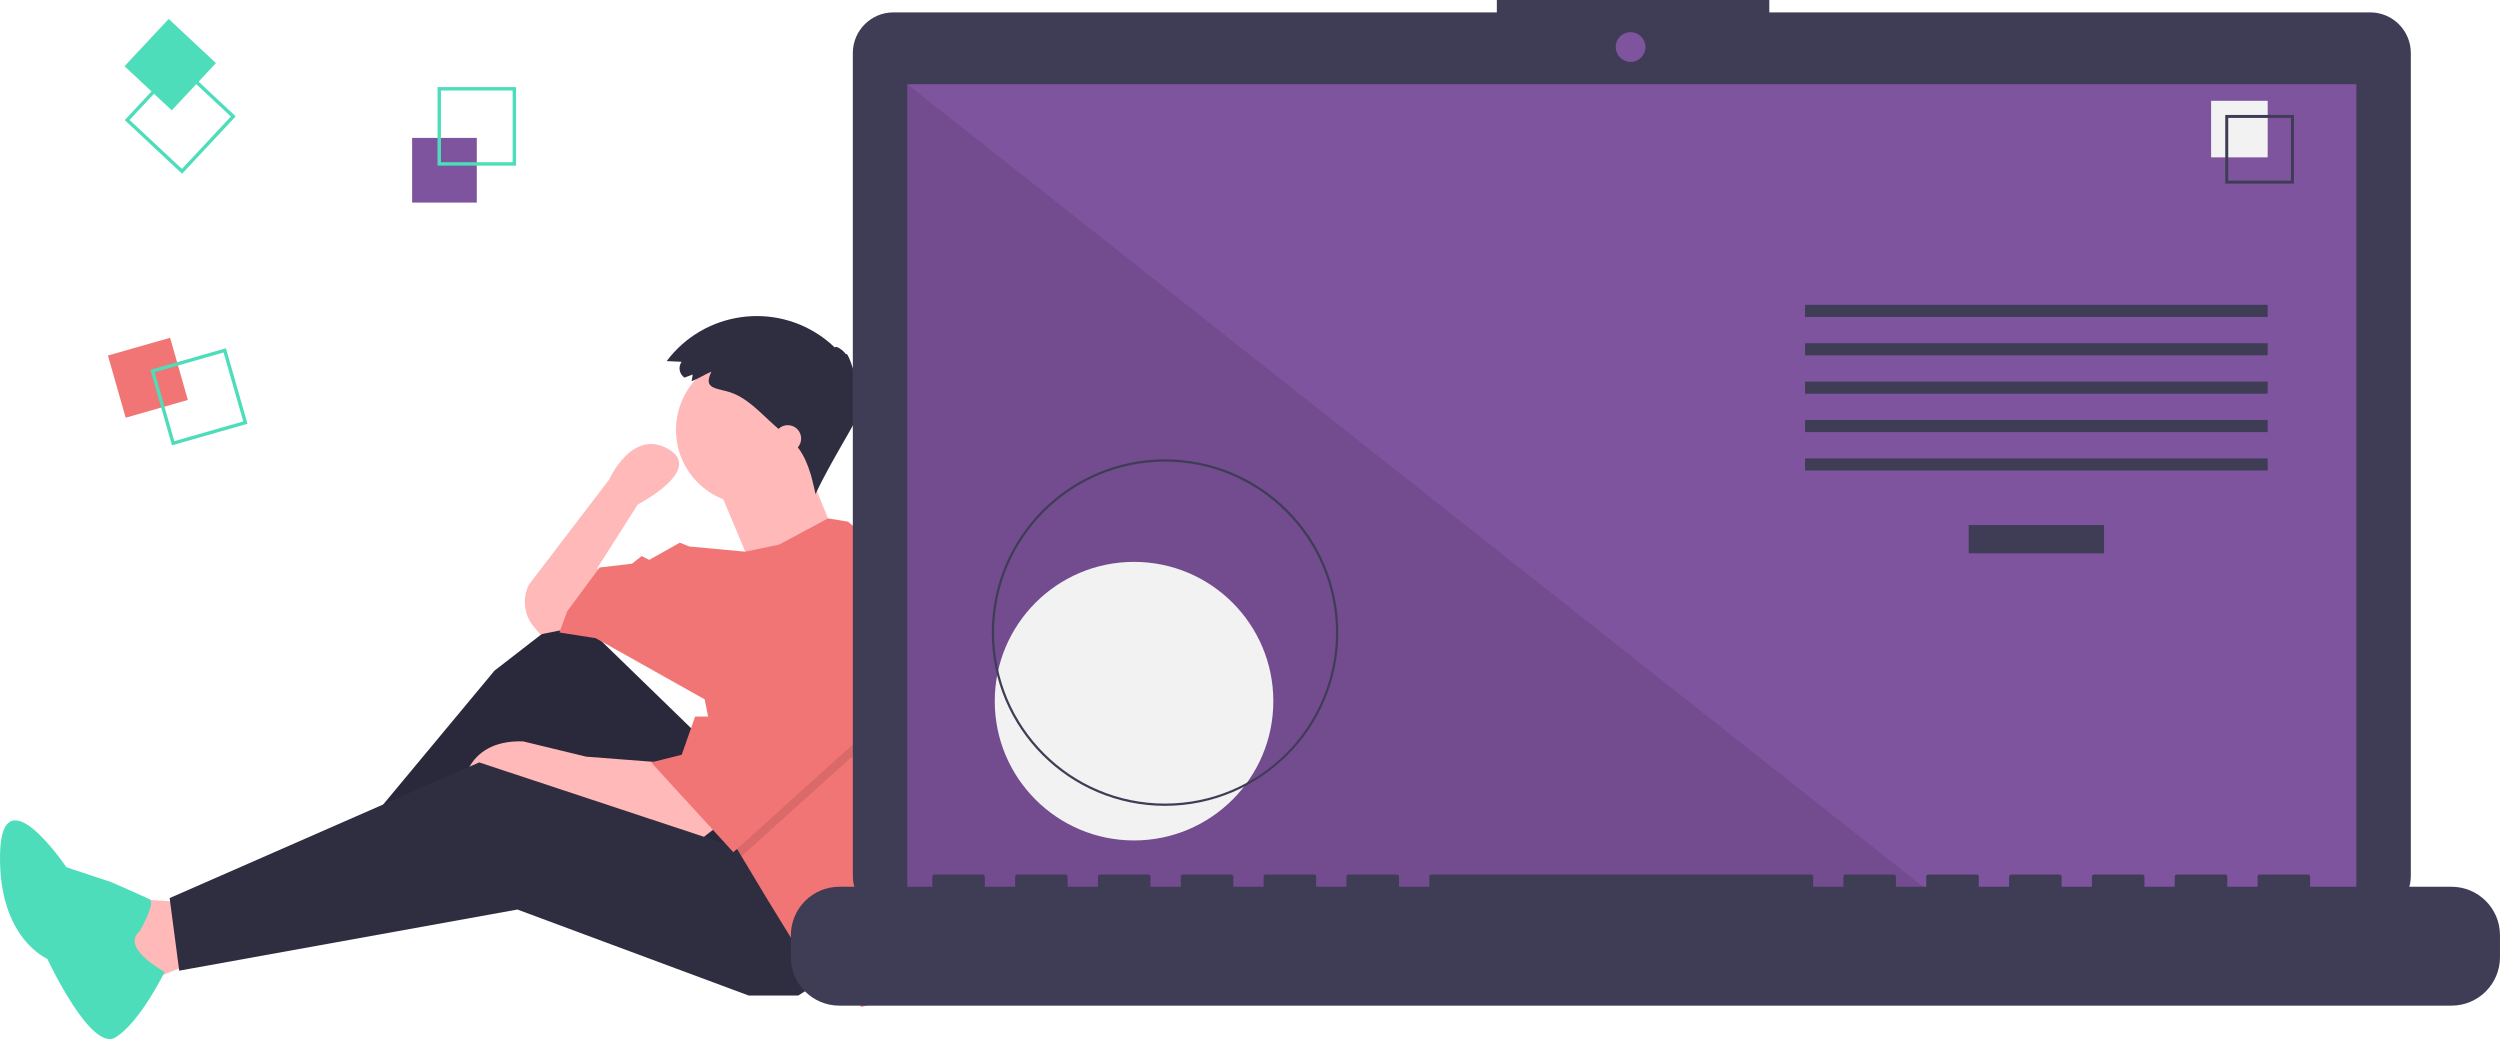
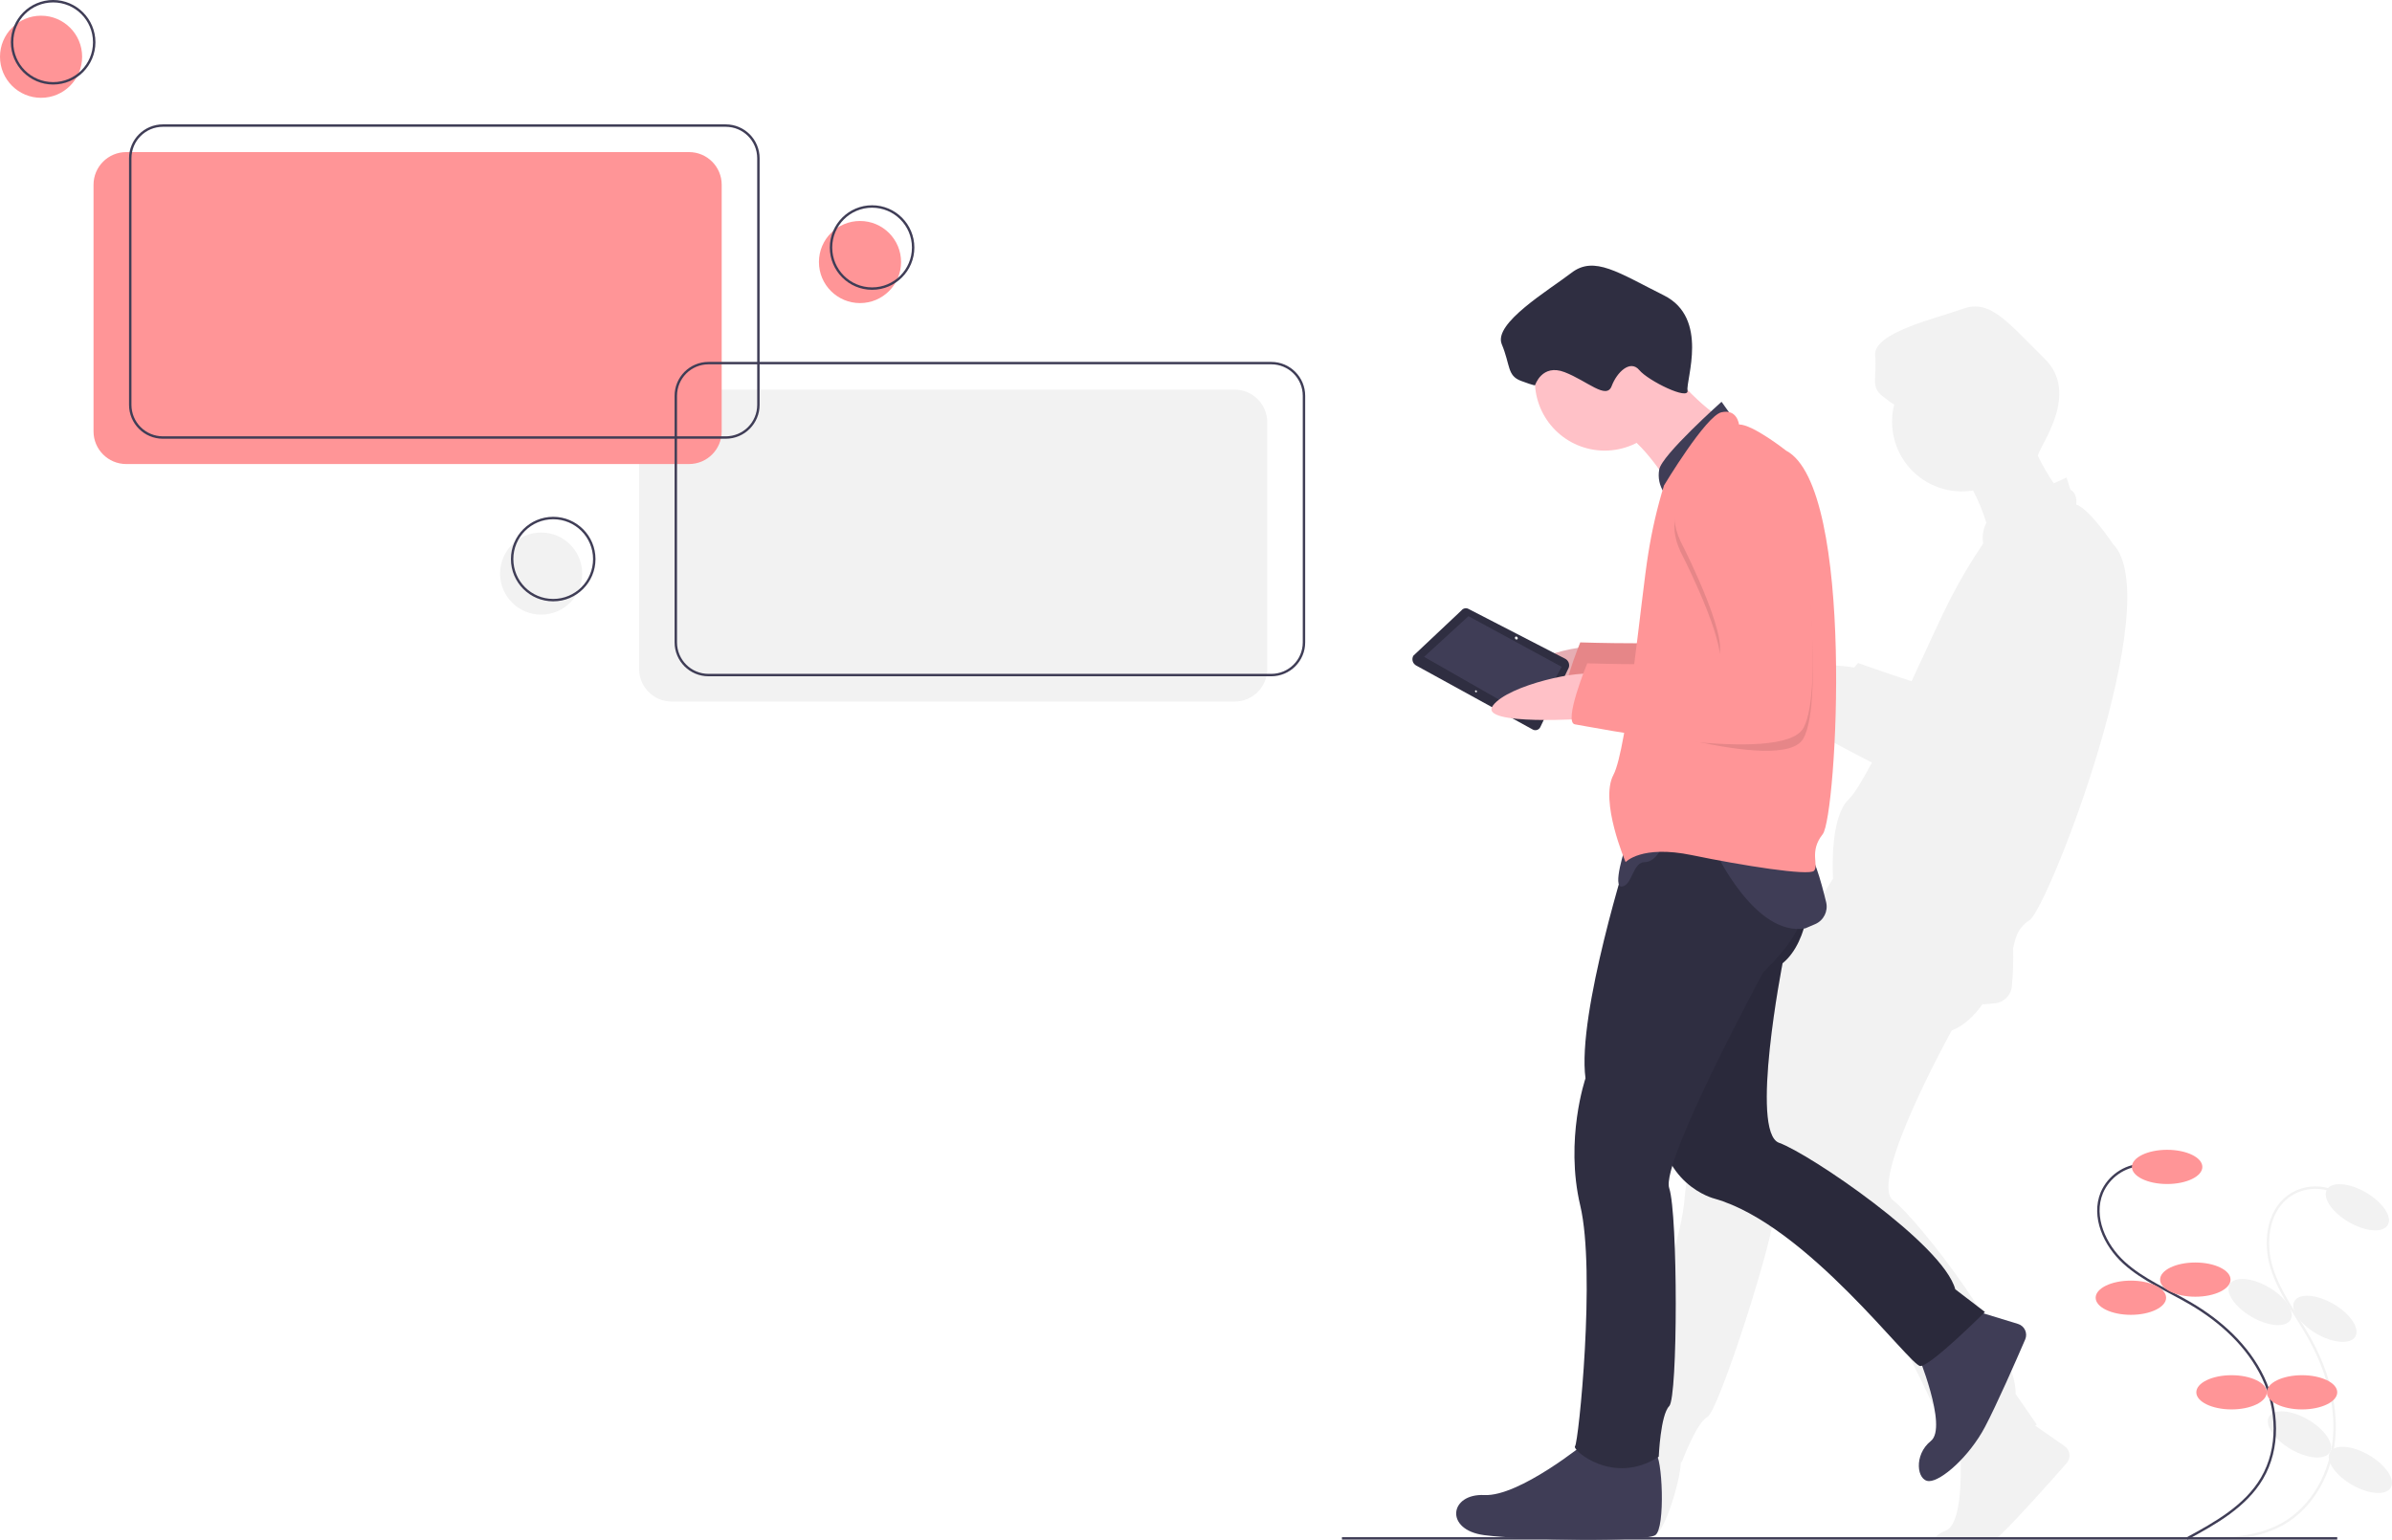
- <svg xmlns="http://www.w3.org/2000/svg" version="1.1" id="e189b3b9-b88e-4ad6-86fc-a3cf637fca9f" x="0px" y="0px" width="1082.439px" height="449.881px" viewBox="0 0 1082.439 449.881" enable-background="new 0 0 1082.439 449.881" xml:space="preserve">
-   <polygon fill="#FFB9B9" points="77.591,390.495 52.772,388.84 61.045,426.069 89.173,414.487 " />
-   <polygon fill="#2F2E41" points="305.1,321.001 247.189,264.744 214.096,290.391 148.739,368.985 156.185,380.567 235.606,326.792   289.381,397.113 340.674,371.467 " />
-   <polygon opacity="0.1" enable-background="new    " points="305.1,321.001 247.189,264.744 214.096,290.391 148.739,368.985   156.185,380.567 235.606,326.792 289.381,397.113 340.674,371.467 " />
-   <path fill="#FFB9B9" d="M310.064,358.23l-7.446,5.791l-60.393-20.683l-14.064-5.791l-28.128,5.791c0,0,0-23.165,26.474-22.337  l27.301,6.618l32.265,2.482L310.064,358.23z" />
-   <polygon fill="#2F2E41" points="363.839,419.451 345.638,431.033 324.128,431.033 224.024,393.804 77.591,420.278 73.454,388.84   207.478,330.102 324.956,368.985 " />
-   <path fill="#FFB9B9" d="M246.361,272.19l-12.41,2.482l-2.704-3.155c-4.377-5.107-5.268-12.339-2.26-18.355l0,0l34.747-45.502  c0,0,9.928-22.337,25.646-13.237s-13.237,23.992-13.237,23.992l-17.373,27.301l1.655,14.064L246.361,272.19z" />
-   <circle fill="#FFB9B9" cx="324.956" cy="186.15" r="32.265" />
-   <path fill="#FFB9B9" d="M310.478,209.728l14.892,35.574l35.574-14.892c0,0-11.582-28.128-11.582-28.956  S310.478,209.728,310.478,209.728z" />
-   <path fill="#F27576" d="M408.439,314.97c0,19.472-3.069,38.823-9.092,57.341l-2.416,7.429l-11.582,52.948l-12.41,3.309l-9.1-11.582  l-18.201-13.237l-13.237-21.51l-11.351-18.912l-3.541-5.907L305.1,302.8l-47.156-26.474l-15.719-2.482l3.309-9.1l14.064-19.028  l14.064-1.655l4.137-3.309l3.309,1.655l13.237-7.446l4.137,1.655l24.19,2.25l14.693-3.078l21.129-11.342l8.654,1.415l29.783,24.819  C404.545,271.259,408.441,293.028,408.439,314.97z" />
-   <path fill="#4DDDBA" d="M60.39,403.305c0,0,7.41-12.559,4.28-14.025c-3.13-1.466-16.422-7.311-16.422-7.311l-19.492-6.46  c0,0-28.126-41.801-28.743-5.45s20.479,45.089,20.479,45.089s18.816,40.493,29.474,34.036s21.323-28.376,21.323-28.376  S52.07,410.476,60.39,403.305z" />
-   <polygon opacity="0.1" enable-background="new    " points="399.413,307.764 367.975,328.447 321.051,370.755 317.51,364.848   307.582,315.21 310.064,315.21 335.711,268.054 " />
-   <polygon fill="#F27576" points="335.711,263.09 310.064,310.246 300.964,310.246 295.173,326.792 281.936,330.102 317.51,368.985   367.975,323.483 399.413,302.8 " />
-   <path fill="#2F2E41" d="M299.86,162.16l-3.496,1.345c-2.232-1.511-2.816-4.545-1.305-6.777c0.019-0.028,0.038-0.055,0.057-0.083  l-6.46-0.302c16.177-21.545,46.756-25.896,68.3-9.72c1.585,1.19,3.096,2.476,4.525,3.85c0.294-1.013,3.5,0.958,4.809,2.956  c0.44-1.648,3.446,6.32,4.509,11.952c0.492-1.875,2.385,1.152,0.727,4.057c1.051-0.154,1.525,2.535,0.712,4.032  c1.149-0.54,0.956,2.669-0.291,4.813c1.64-0.146-12.935,22.476-18.837,35.696c-1.714-7.873-3.64-16.164-9.166-22.029  c-0.939-0.997-1.968-1.905-2.995-2.811l-5.554-4.902c-6.458-5.7-12.332-12.736-20.935-14.866c-5.912-1.464-9.651-1.795-6.429-8.457  c-2.911,1.215-5.629,3.021-8.566,4.15C299.507,164.133,299.917,163.091,299.86,162.16z" />
-   <circle fill="#FFB9B9" cx="341.088" cy="189.873" r="5.791" />
-   <rect x="178.439" y="59.71" fill="#7E549E" width="28" height="28" />
-   <path fill="#4DDDBA" d="M223.439,71.71h-34v-34h34V71.71z M190.917,70.232h31.043V39.188h-31.043V70.232z" />
-   <rect x="50.028" y="149.557" transform="matrix(-0.2746 -0.9616 0.9616 -0.2746 -75.6624 270.0332)" fill="#F27576" width="28" height="28" />
-   <path fill="#4DDDBA" d="M74.463,192.817l-9.336-32.693l32.693-9.336l9.336,32.693L74.463,192.817z M66.955,161.139l8.524,29.85  l29.85-8.524l-8.524-29.85L66.955,161.139z" />
-   <rect x="59.706" y="13.989" transform="matrix(0.6828 -0.7306 0.7306 0.6828 2.9306 62.7283)" fill="#4DDDBA" width="28" height="28" />
-   <path fill="#4DDDBA" d="M54.001,52.004l23.215-24.841l24.841,23.215L78.841,75.219L54.001,52.004z M77.286,29.252L56.09,51.933  l22.681,21.196l21.196-22.681L77.286,29.252z" />
-   <path fill="#3F3D56" d="M1026.232,5.362h-260.17V0H648.091v5.362H386.849c-9.719,0-17.599,7.879-17.599,17.598v0v356.252  c0,9.719,7.879,17.599,17.599,17.599h639.383c9.719,0,17.599-7.879,17.599-17.599V22.961  C1043.83,13.241,1035.951,5.362,1026.232,5.362L1026.232,5.362z" />
-   <rect x="392.845" y="36.464" fill="#7E549E" width="627.391" height="353.913" />
-   <circle fill="#7E549E" cx="706.004" cy="20.377" r="6.435" />
-   <polygon opacity="0.1" enable-background="new    " points="840.813,390.377 392.845,390.377 392.845,36.464 " />
-   <circle fill="#F2F2F2" cx="491.013" cy="303.587" r="60.307" />
-   <path fill="#3F3D56" d="M504.438,348.913c-41.43,0-75.016-33.586-75.016-75.016s33.586-75.016,75.016-75.016  s75.016,33.586,75.016,75.016C579.407,315.308,545.848,348.866,504.438,348.913z M504.438,199.862  c-40.888,0-74.035,33.147-74.035,74.035c0,40.888,33.147,74.035,74.035,74.035c40.888,0,74.035-33.147,74.035-74.035  C578.427,233.028,545.307,199.908,504.438,199.862L504.438,199.862z" />
-   <rect x="852.392" y="227.332" fill="#3F3D56" width="58.605" height="12.246" />
-   <rect x="781.541" y="131.989" fill="#3F3D56" width="200.307" height="5.248" />
-   <rect x="781.541" y="148.608" fill="#3F3D56" width="200.307" height="5.248" />
-   <rect x="781.541" y="165.228" fill="#3F3D56" width="200.307" height="5.248" />
-   <rect x="781.541" y="181.847" fill="#3F3D56" width="200.307" height="5.248" />
-   <rect x="781.541" y="198.467" fill="#3F3D56" width="200.307" height="5.248" />
-   <rect x="957.356" y="43.644" fill="#F2F2F2" width="24.492" height="24.492" />
-   <path fill="#3F3D56" d="M993.219,79.507h-29.74v-29.74h29.74V79.507z M964.772,78.214h27.154V51.06h-27.154L964.772,78.214z" />
-   <path fill="#3F3D56" d="M1061.446,383.942h-61.229v-4.412c0-0.483-0.392-0.875-0.875-0.875h0h-20.993  c-0.483,0-0.875,0.392-0.875,0.875v0v4.412h-13.12v-4.412c0-0.483-0.392-0.875-0.875-0.875l0,0h-20.993  c-0.483,0-0.875,0.392-0.875,0.875l0,0v4.412h-13.121v-4.412c0-0.483-0.392-0.875-0.875-0.875l0,0h-20.993  c-0.483,0-0.875,0.392-0.875,0.875l0,0v4.412h-13.121v-4.412c0-0.483-0.392-0.875-0.875-0.875l0,0H870.76  c-0.483,0-0.875,0.392-0.875,0.875v0v4.412h-13.121v-4.412c0-0.483-0.392-0.875-0.875-0.875l0,0h-20.993  c-0.483,0-0.875,0.392-0.875,0.875l0,0v4.412h-13.121v-4.412c0-0.483-0.392-0.875-0.875-0.875l0,0h-20.993  c-0.483,0-0.875,0.392-0.875,0.875l0,0v4.412h-13.121v-4.412c0-0.483-0.392-0.875-0.875-0.875l0,0H619.72  c-0.483,0-0.875,0.392-0.875,0.875l0,0v4.412h-13.121v-4.412c0-0.483-0.392-0.875-0.875-0.875l0,0h-20.993  c-0.483,0-0.875,0.392-0.875,0.875l0,0v4.412h-13.121v-4.412c0-0.483-0.392-0.875-0.875-0.875h0h-20.993  c-0.483,0-0.875,0.392-0.875,0.875l0,0v4.412h-13.121v-4.412c0-0.483-0.392-0.875-0.875-0.875l0,0h-20.993  c-0.483,0-0.875,0.392-0.875,0.875l0,0v4.412h-13.121v-4.412c0-0.483-0.392-0.875-0.875-0.875l0,0h-20.993  c-0.483,0-0.875,0.392-0.875,0.875l0,0v4.412h-13.121v-4.412c0-0.483-0.392-0.875-0.875-0.875l0,0h-20.993  c-0.483,0-0.875,0.392-0.875,0.875v0v4.412h-13.121v-4.412c0-0.483-0.392-0.875-0.875-0.875h0h-20.993  c-0.483,0-0.875,0.392-0.875,0.875l0,0v4.412h-40.236c-11.594,0-20.993,9.399-20.993,20.993v9.492  c0,11.594,9.399,20.993,20.993,20.993h698.014c11.594,0,20.993-9.399,20.993-20.993v-9.492  C1082.439,393.341,1073.04,383.942,1061.446,383.942z" />
+ <svg xmlns="http://www.w3.org/2000/svg" id="bdc9873c-1fd3-471e-a0c2-9fe0be805663" data-name="Layer 1" width="990.17" height="637.668" viewBox="0 0 990.17 637.668">
+   <path d="M931.443,767.968q.988-.872,1.934-1.789c7.421-7.209,20.728-22.198,27.034-29.375a4.753,4.753,0,0,0-.853-7.037l-12.247-8.551c.473-.239.738-.374.738-.374l-8.788-12.709c.971-19.416-40.362-72.253-50.705-80.154s24.271-70.308,24.271-70.308c5.263-2.037,9.519-6.364,12.778-10.951.199.036.396.074.598.103l4.43-.408a7.87,7.87,0,0,0,7.128-7.228,141.257,141.257,0,0,0,.491-15.716c.902-2.718.921-7.625,6.824-11.519,7.718-5.091,57.29-132.473,34.481-155.791,0,0-9.717-14.528-15.212-16.306,0,0,.87-4.254-2.397-6.167l-1.582-4.986s-2.124.937-5.286,2.406a91.472,91.472,0,0,1-6.614-11.416c1.096-4.76,17.547-25.73,2.793-40.228-14.97-14.71-22.364-24.691-33.517-20.712s-37.358,9.917-36.591,19.272c.767,9.355-1.941,13.031,2.888,16.871,4.828,3.839,4.996,3.522,4.996,3.522l0-.001a28.871,28.871,0,0,0,32.639,35.647,80.367,80.367,0,0,1,5.512,13.389,13.339,13.339,0,0,0-1.33,8.547A221.704,221.704,0,0,0,912.175,379.128c-3.271,6.312-9.322,19.677-15.952,33.918-11.645-3.756-22.175-7.555-22.175-7.555s-.61.719-1.569,1.9a67.113,67.113,0,0,0-9.977-.938l-28.114-28.312a2.326,2.326,0,0,0-3.08-.384l-24.707,11.71a2.955,2.955,0,0,0-.06,4.281l24.479,25.987c-1.921,2.061,1.349,4.58,6.63,7.039l6.431,6.827a2.285,2.285,0,0,0,3.502.092l2.179-2.297c3.978,1.31,7.917,2.47,11.102,3.363-.234,1.145-.068,1.986.674,2.349,1.348.659,8.504,4.64,18.267,9.615-3.909,7.363-7.305,12.978-9.602,15.196-7.033,6.791-6.863,25.528-6.503,32.878-2.242,3.359-5.382,8.508-5.312,10.906-12.398,18.465-34.443,53.284-37.856,72.184,0,0-16.024,21.375-18.289,49.478s-30.92,93.199-32.739,94.128c-.276.141-.233.721.106,1.575-9.468,3.276,15.144,45.098,20.154,43.684,4.355-1.229,10.937-23.512,10.927-30.359.151-.039.298-.066.45-.108,0,0,6.022-16.264,10.568-18.587s27.888-74.45,27.788-85.865c-.015-1.751,1.501-4.691,4.071-8.408a31.479,31.479,0,0,0,12.455,18.309c33.072,22.086,55.594,90.842,59.715,92.176a2.458,2.458,0,0,0,.734.077c.351,9.806.157,28.4-6.172,30.795a13.221,13.221,0,0,0-5.005,3.348" transform="translate(-104.9151 -130.9659)" fill="#f2f2f2" />
+   <path d="M1072.089,624.808a19.152,19.152,0,0,0-20.075,1.661c-8.59,6.543-9.899,19.346-6.669,29.65s9.992,19.058,15.285,28.469c7.11,12.642,11.689,27.107,10.509,41.563s-8.765,28.794-21.415,35.89c-11.741,6.586-25.964,6.335-39.419,5.906" transform="translate(-104.9151 -130.9659)" fill="none" stroke="#f2f2f2" stroke-miterlimit="10" />
+   <ellipse cx="1080.738" cy="630.853" rx="7.083" ry="14.583" transform="translate(-113.3692 1116.029) rotate(-59.76946)" fill="#f2f2f2" />
+   <ellipse cx="1067.322" cy="677.047" rx="7.083" ry="14.583" transform="translate(-159.9425 1127.374) rotate(-59.76946)" fill="#f2f2f2" />
+   <ellipse cx="1040.506" cy="670.101" rx="7.083" ry="14.583" transform="translate(-167.2558 1100.756) rotate(-59.76946)" fill="#f2f2f2" />
+   <ellipse cx="1056.786" cy="724.92" rx="7.083" ry="14.583" transform="translate(-206.5358 1142.041) rotate(-59.76946)" fill="#f2f2f2" />
+   <ellipse cx="1081.986" cy="739.605" rx="7.083" ry="14.583" transform="translate(-206.7112 1171.106) rotate(-59.76946)" fill="#f2f2f2" />
+   <path d="M991.482,613.28A19.152,19.152,0,0,0,974.974,624.822c-4.128,9.978,1.187,21.699,9.166,28.975s18.228,11.435,27.54,16.902c12.508,7.343,23.747,17.536,30.006,30.62s6.924,29.292-.432,41.792c-6.828,11.602-19.244,18.546-31.085,24.95" transform="translate(-104.9151 -130.9659)" fill="none" stroke="#3f3d56" stroke-miterlimit="10" />
+   <ellipse cx="897.083" cy="483.183" rx="14.583" ry="7.083" fill="#ff9597" />
+   <ellipse cx="908.75" cy="529.85" rx="14.583" ry="7.083" fill="#ff9597" />
+   <ellipse cx="882.083" cy="537.35" rx="14.583" ry="7.083" fill="#ff9597" />
+   <ellipse cx="923.75" cy="576.516" rx="14.583" ry="7.083" fill="#ff9597" />
+   <ellipse cx="952.917" cy="576.516" rx="14.583" ry="7.083" fill="#ff9597" />
+   <line x1="555.5" y1="637" x2="967.5" y2="637" fill="none" stroke="#3f3d56" stroke-miterlimit="10" />
+   <path d="M762.106,417.556s-45.825,7.241-40.193-1.896,35.62-18.266,41.119-16.36S762.106,417.556,762.106,417.556Z" transform="translate(-104.9151 -130.9659)" fill="#ffc1c7" />
+   <path d="M762.106,417.556s-45.825,7.241-40.193-1.896,35.62-18.266,41.119-16.36S762.106,417.556,762.106,417.556Z" transform="translate(-104.9151 -130.9659)" opacity="0.1" />
+   <path d="M814.66,315.382s-29.602,7.942-15.884,33.212c0,0,22.382,44.042,12.996,46.93s-52.706,1.444-52.706,1.444-10.108,24.548-5.054,25.27,85.917,17.328,94.581,1.444,0-84.473,0-84.473S836.32,305.274,814.66,315.382Z" transform="translate(-104.9151 -130.9659)" fill="#ff9597" />
+   <path d="M814.66,315.382s-29.602,7.942-15.884,33.212c0,0,22.382,44.042,12.996,46.93s-52.706,1.444-52.706,1.444-10.108,24.548-5.054,25.27,85.917,17.328,94.581,1.444,0-84.473,0-84.473S836.32,305.274,814.66,315.382Z" transform="translate(-104.9151 -130.9659)" opacity="0.1" />
+   <path d="M898.412,690.82s12.996,31.046,5.776,36.822-5.776,16.606-.722,16.606,16.606-10.108,23.104-22.382c4.841-9.143,12.886-27.502,16.676-36.272a4.753,4.753,0,0,0-2.978-6.432l-20.918-6.392Z" transform="translate(-104.9151 -130.9659)" fill="#3f3d56" />
+   <path d="M761.232,728.364s-27.436,22.382-41.876,21.66-16.606,14.44,0,16.606,66.424,2.888,70.756,0,2.888-33.212,0-33.934S761.232,728.364,761.232,728.364Z" transform="translate(-104.9151 -130.9659)" fill="#3f3d56" />
+   <path d="M854.37,498.047s0,22.382-11.552,31.768c0,0-13.718,70.034-1.444,74.366s67.868,41.876,72.922,60.648l12.274,9.386s-22.382,22.382-26.714,22.382-46.93-58.482-85.195-69.312c0,0-23.826-5.776-23.104-36.822S820.436,477.109,820.436,477.109h32.49Z" transform="translate(-104.9151 -130.9659)" fill="#2f2e41" />
+   <path d="M854.37,498.047s0,22.382-11.552,31.768c0,0-13.718,70.034-1.444,74.366s67.868,41.876,72.922,60.648l12.274,9.386s-22.382,22.382-26.714,22.382-46.93-58.482-85.195-69.312c0,0-23.826-5.776-23.104-36.822S820.436,477.109,820.436,477.109h32.49Z" transform="translate(-104.9151 -130.9659)" opacity="0.1" />
+   <path d="M779.282,482.885s-21.66,67.868-18.05,94.581c0,0-8.664,25.27-2.166,52.706s-.722,98.191-2.166,99.635,15.884,16.606,34.656,4.332c0,0,.722-17.328,4.332-20.938s3.61-79.42,0-90.249,38.988-89.527,38.988-89.527,23.104-20.938,14.44-31.768.722-32.49.722-32.49l-65.702,4.332Z" transform="translate(-104.9151 -130.9659)" fill="#2f2e41" />
+   <circle cx="664.259" cy="157.702" r="28.88" fill="#ffc1c7" />
+   <path d="M787.946,275.672S811.05,302.386,816.826,303.108s-18.772,31.768-18.772,31.768-13.718-23.104-23.104-25.27S787.946,275.672,787.946,275.672Z" transform="translate(-104.9151 -130.9659)" fill="#ffc1c7" />
+   <path d="M821.158,302.386l-3.61-5.054s-24.876,22.176-25.795,28.055a12.736,12.736,0,0,0,1.969,9.489l14.44-6.498L815.382,313.938Z" transform="translate(-104.9151 -130.9659)" fill="#3f3d56" />
+   <path d="M777.838,481.441s-5.776,17.328-1.444,16.606,4.332-10.108,9.386-10.108,7.942-7.942,7.942-7.942Z" transform="translate(-104.9151 -130.9659)" fill="#3f3d56" />
+   <path d="M814.66,482.885s16.606,36.1,37.544,32.49l4.089-1.752a7.871,7.871,0,0,0,4.557-9.072c-1.995-8.315-5.663-21.666-8.645-21.666Z" transform="translate(-104.9151 -130.9659)" fill="#3f3d56" />
+   <path d="M740.357,290.481s2.826-9.033,12.212-5.423,17.328,11.552,19.494,5.776,7.709-11.09,11.435-6.628,20.693,12.765,19.971,8.433,9.025-29.963-9.747-39.349-28.88-16.606-38.266-9.386-32.49,20.938-28.88,29.602,2.166,12.996,7.942,15.162S740.357,290.481,740.357,290.481Z" transform="translate(-104.9151 -130.9659)" fill="#2f2e41" />
+   <path d="M824.768,306.718s-.722-6.498-7.22-5.054-23.826,30.324-23.826,30.324a204.243,204.243,0,0,0-6.498,28.158c-2.888,17.328-8.664,80.864-14.44,91.693s5.054,36.1,5.054,36.1,6.498-7.22,27.436-2.888,48.374,8.664,50.54,6.498-2.166-7.942,3.61-15.162,13.718-143.677-15.162-158.839C844.262,317.548,830.544,306.718,824.768,306.718Z" transform="translate(-104.9151 -130.9659)" fill="#ff9597" />
+   <path d="M817.548,328.378s-29.602,7.942-15.884,33.212c0,0,22.382,44.042,12.996,46.93s-52.706,1.444-52.706,1.444-4.693,15.523.361,16.245,80.503,26.353,89.166,10.469,0-84.473,0-84.473S839.208,318.27,817.548,328.378Z" transform="translate(-104.9151 -130.9659)" opacity="0.1" />
+   <path d="M691.223,406.581,739.21,432.94a2.285,2.285,0,0,0,3.36-.991l11.755-24.572a3.067,3.067,0,0,0-1.572-3.683l-39.841-20.536a2.326,2.326,0,0,0-3.048.583l-19.901,18.749A2.955,2.955,0,0,0,691.223,406.581Z" transform="translate(-104.9151 -130.9659)" fill="#2f2e41" />
+   <polygon points="589.51 271.985 634.498 297.699 646.469 276.122 607.876 255.135 589.51 271.985" fill="#3f3d56" />
+   <ellipse cx="732.604" cy="395.157" rx="0.565" ry="0.662" transform="translate(-187.9827 430.1369) rotate(-39.84152)" fill="#f2f2f2" />
+   <ellipse cx="715.901" cy="417.232" rx="0.376" ry="0.442" transform="translate(-206.0033 424.561) rotate(-39.84152)" fill="#f2f2f2" />
+   <path d="M762.777,428.497s-46.28,3.244-39.878-5.371,37.068-15.112,42.382-12.736S762.777,428.497,762.777,428.497Z" transform="translate(-104.9151 -130.9659)" fill="#ffc1c7" />
+   <path d="M817.548,324.046s-29.602,7.942-15.884,33.212c0,0,22.382,44.042,12.996,46.93s-52.706,1.444-52.706,1.444-10.108,24.548-5.054,25.27,85.917,17.328,94.581,1.444,0-84.473,0-84.473S839.208,313.938,817.548,324.046Z" transform="translate(-104.9151 -130.9659)" fill="#ff9597" />
+   <rect x="264.556" y="161.33" width="260.028" height="129.17" rx="13.524" fill="#f2f2f2" />
+   <circle cx="17" cy="23.5" r="17" fill="#ff9597" />
+   <circle cx="22" cy="17.5" r="17" fill="none" stroke="#3f3d56" stroke-miterlimit="10" />
+   <circle cx="224" cy="237.5" r="17" fill="#f2f2f2" />
+   <circle cx="229" cy="231.5" r="17" fill="none" stroke="#3f3d56" stroke-miterlimit="10" />
+   <circle cx="356" cy="108.5" r="17" fill="#ff9597" />
+   <circle cx="361" cy="102.5" r="17" fill="none" stroke="#3f3d56" stroke-miterlimit="10" />
+   <rect x="38.719" y="62.975" width="260.028" height="129.17" rx="13.524" fill="#ff9597" />
+   <rect x="53.916" y="52" width="260.028" height="129.17" rx="13.524" fill="none" stroke="#3f3d56" stroke-miterlimit="10" />
+   <rect x="279.752" y="150.355" width="260.028" height="129.17" rx="13.524" fill="none" stroke="#3f3d56" stroke-miterlimit="10" />
</svg>
